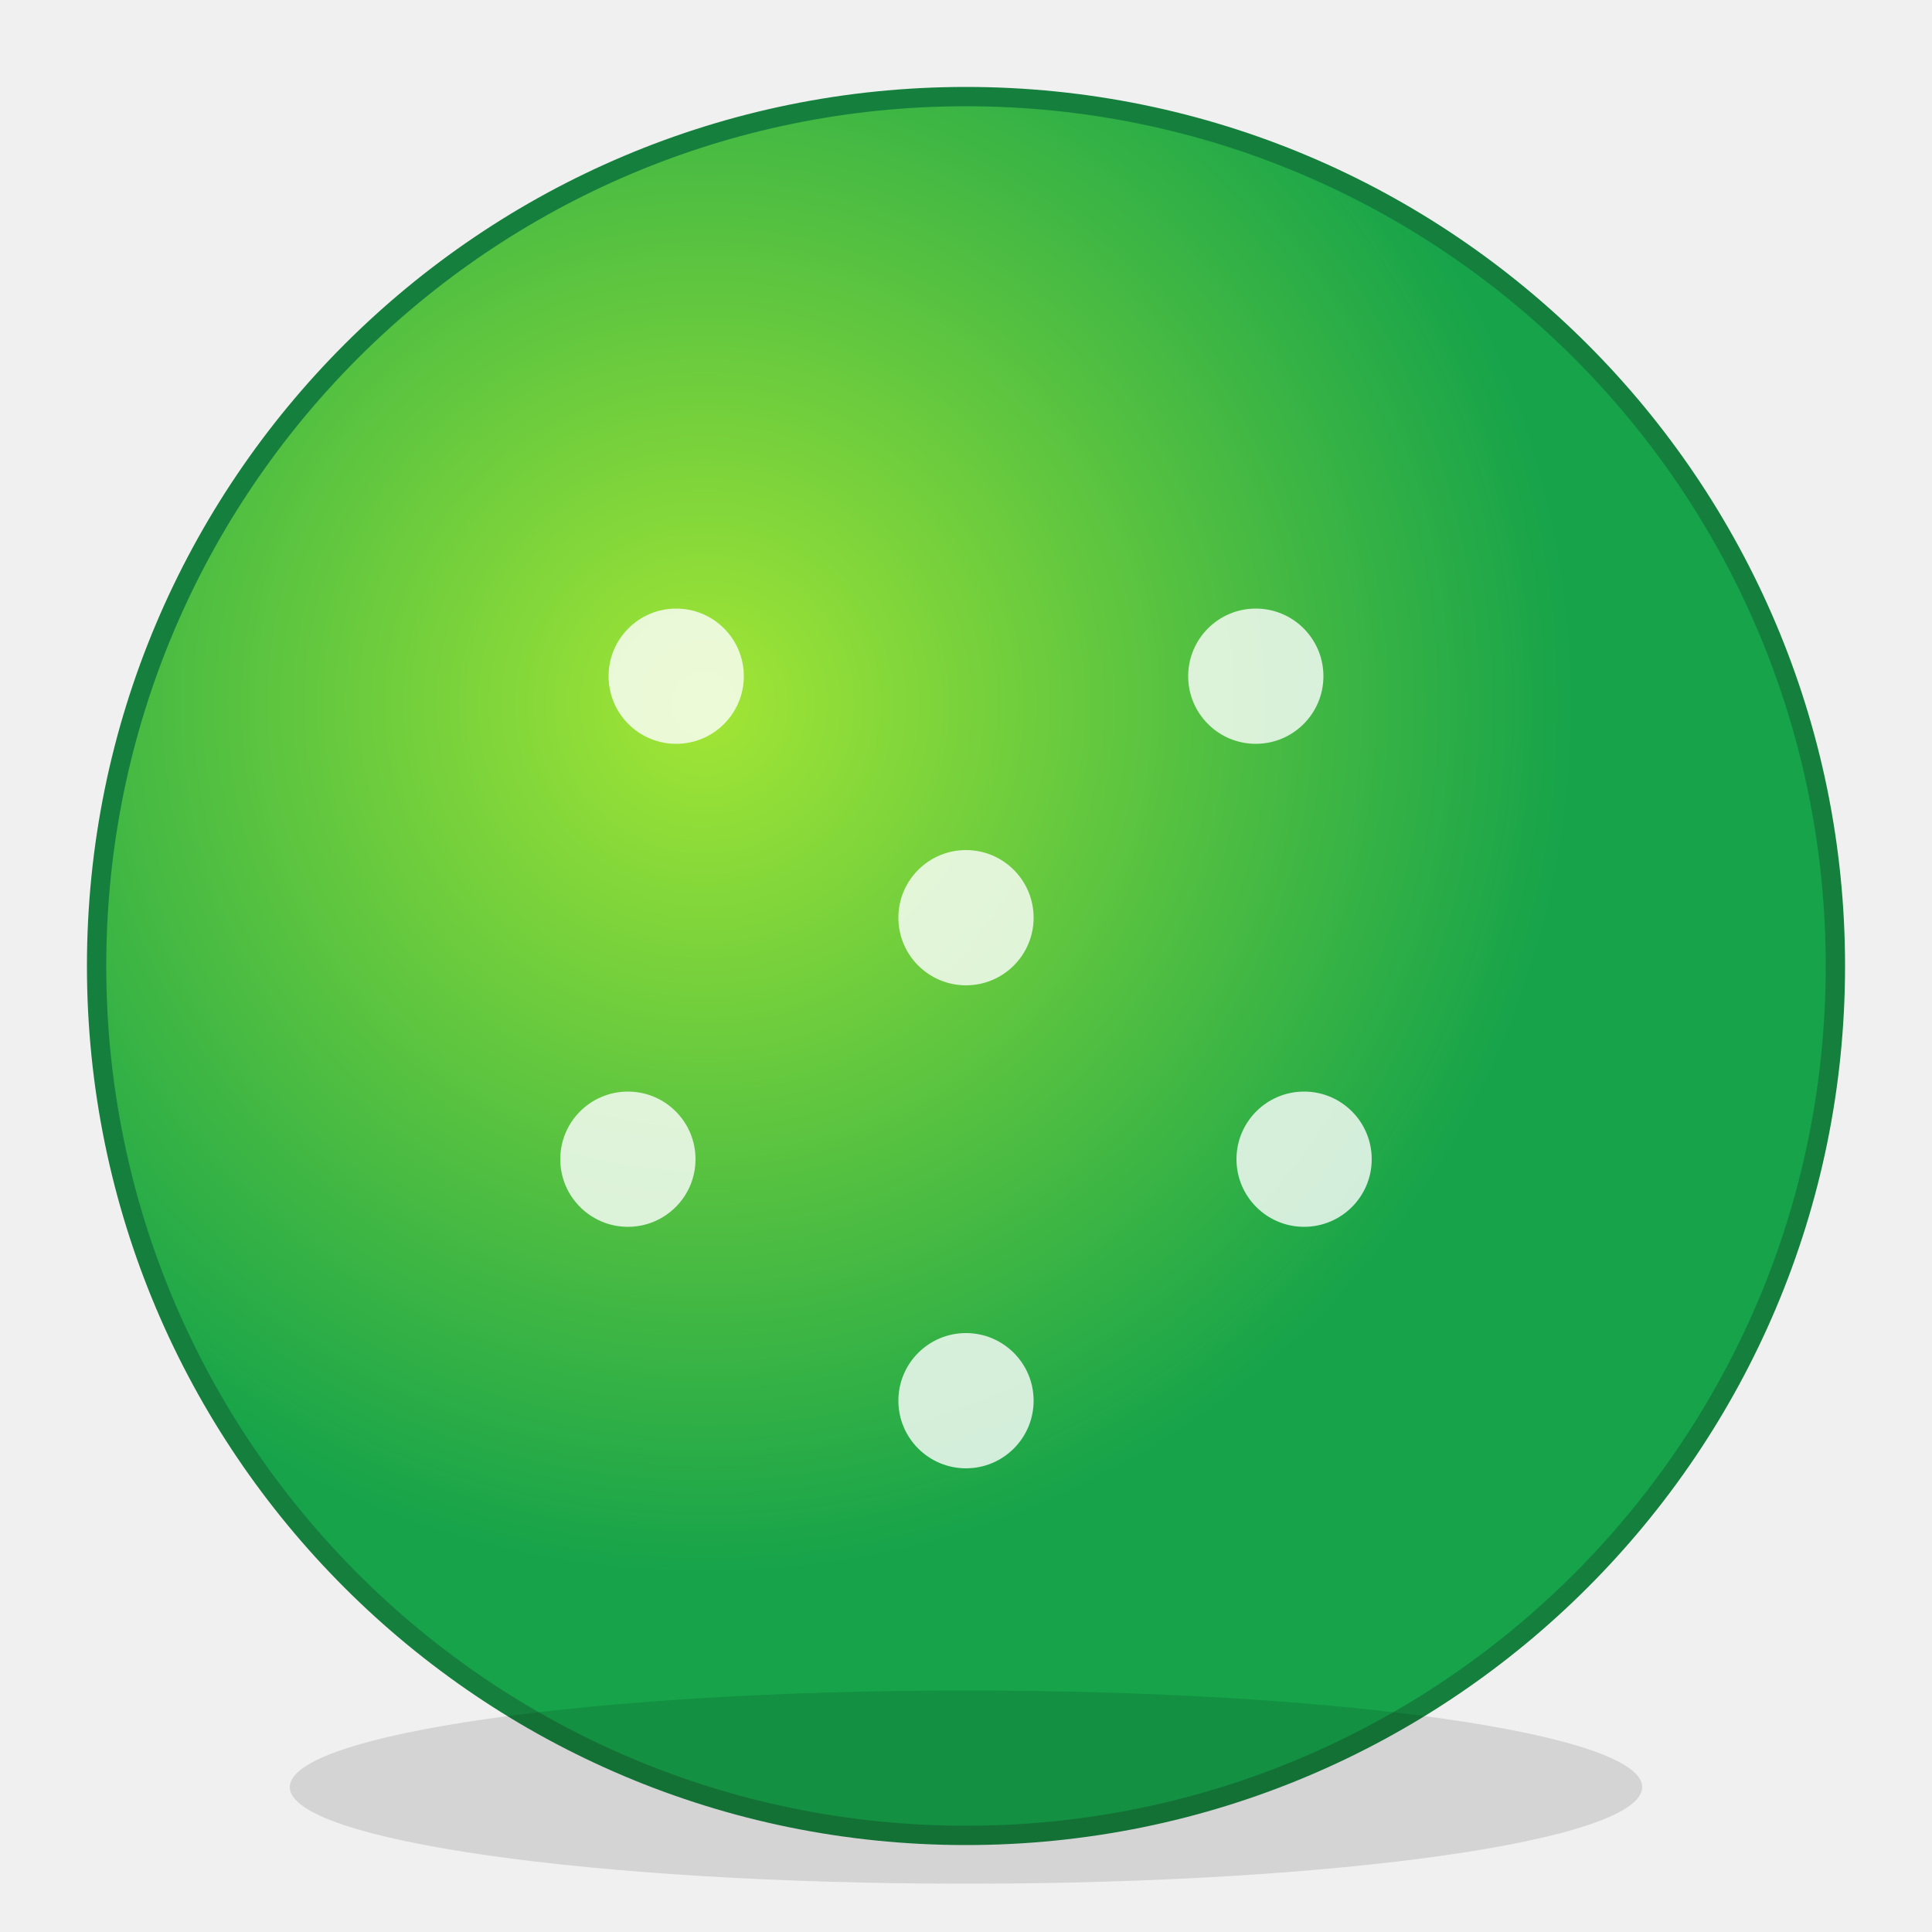
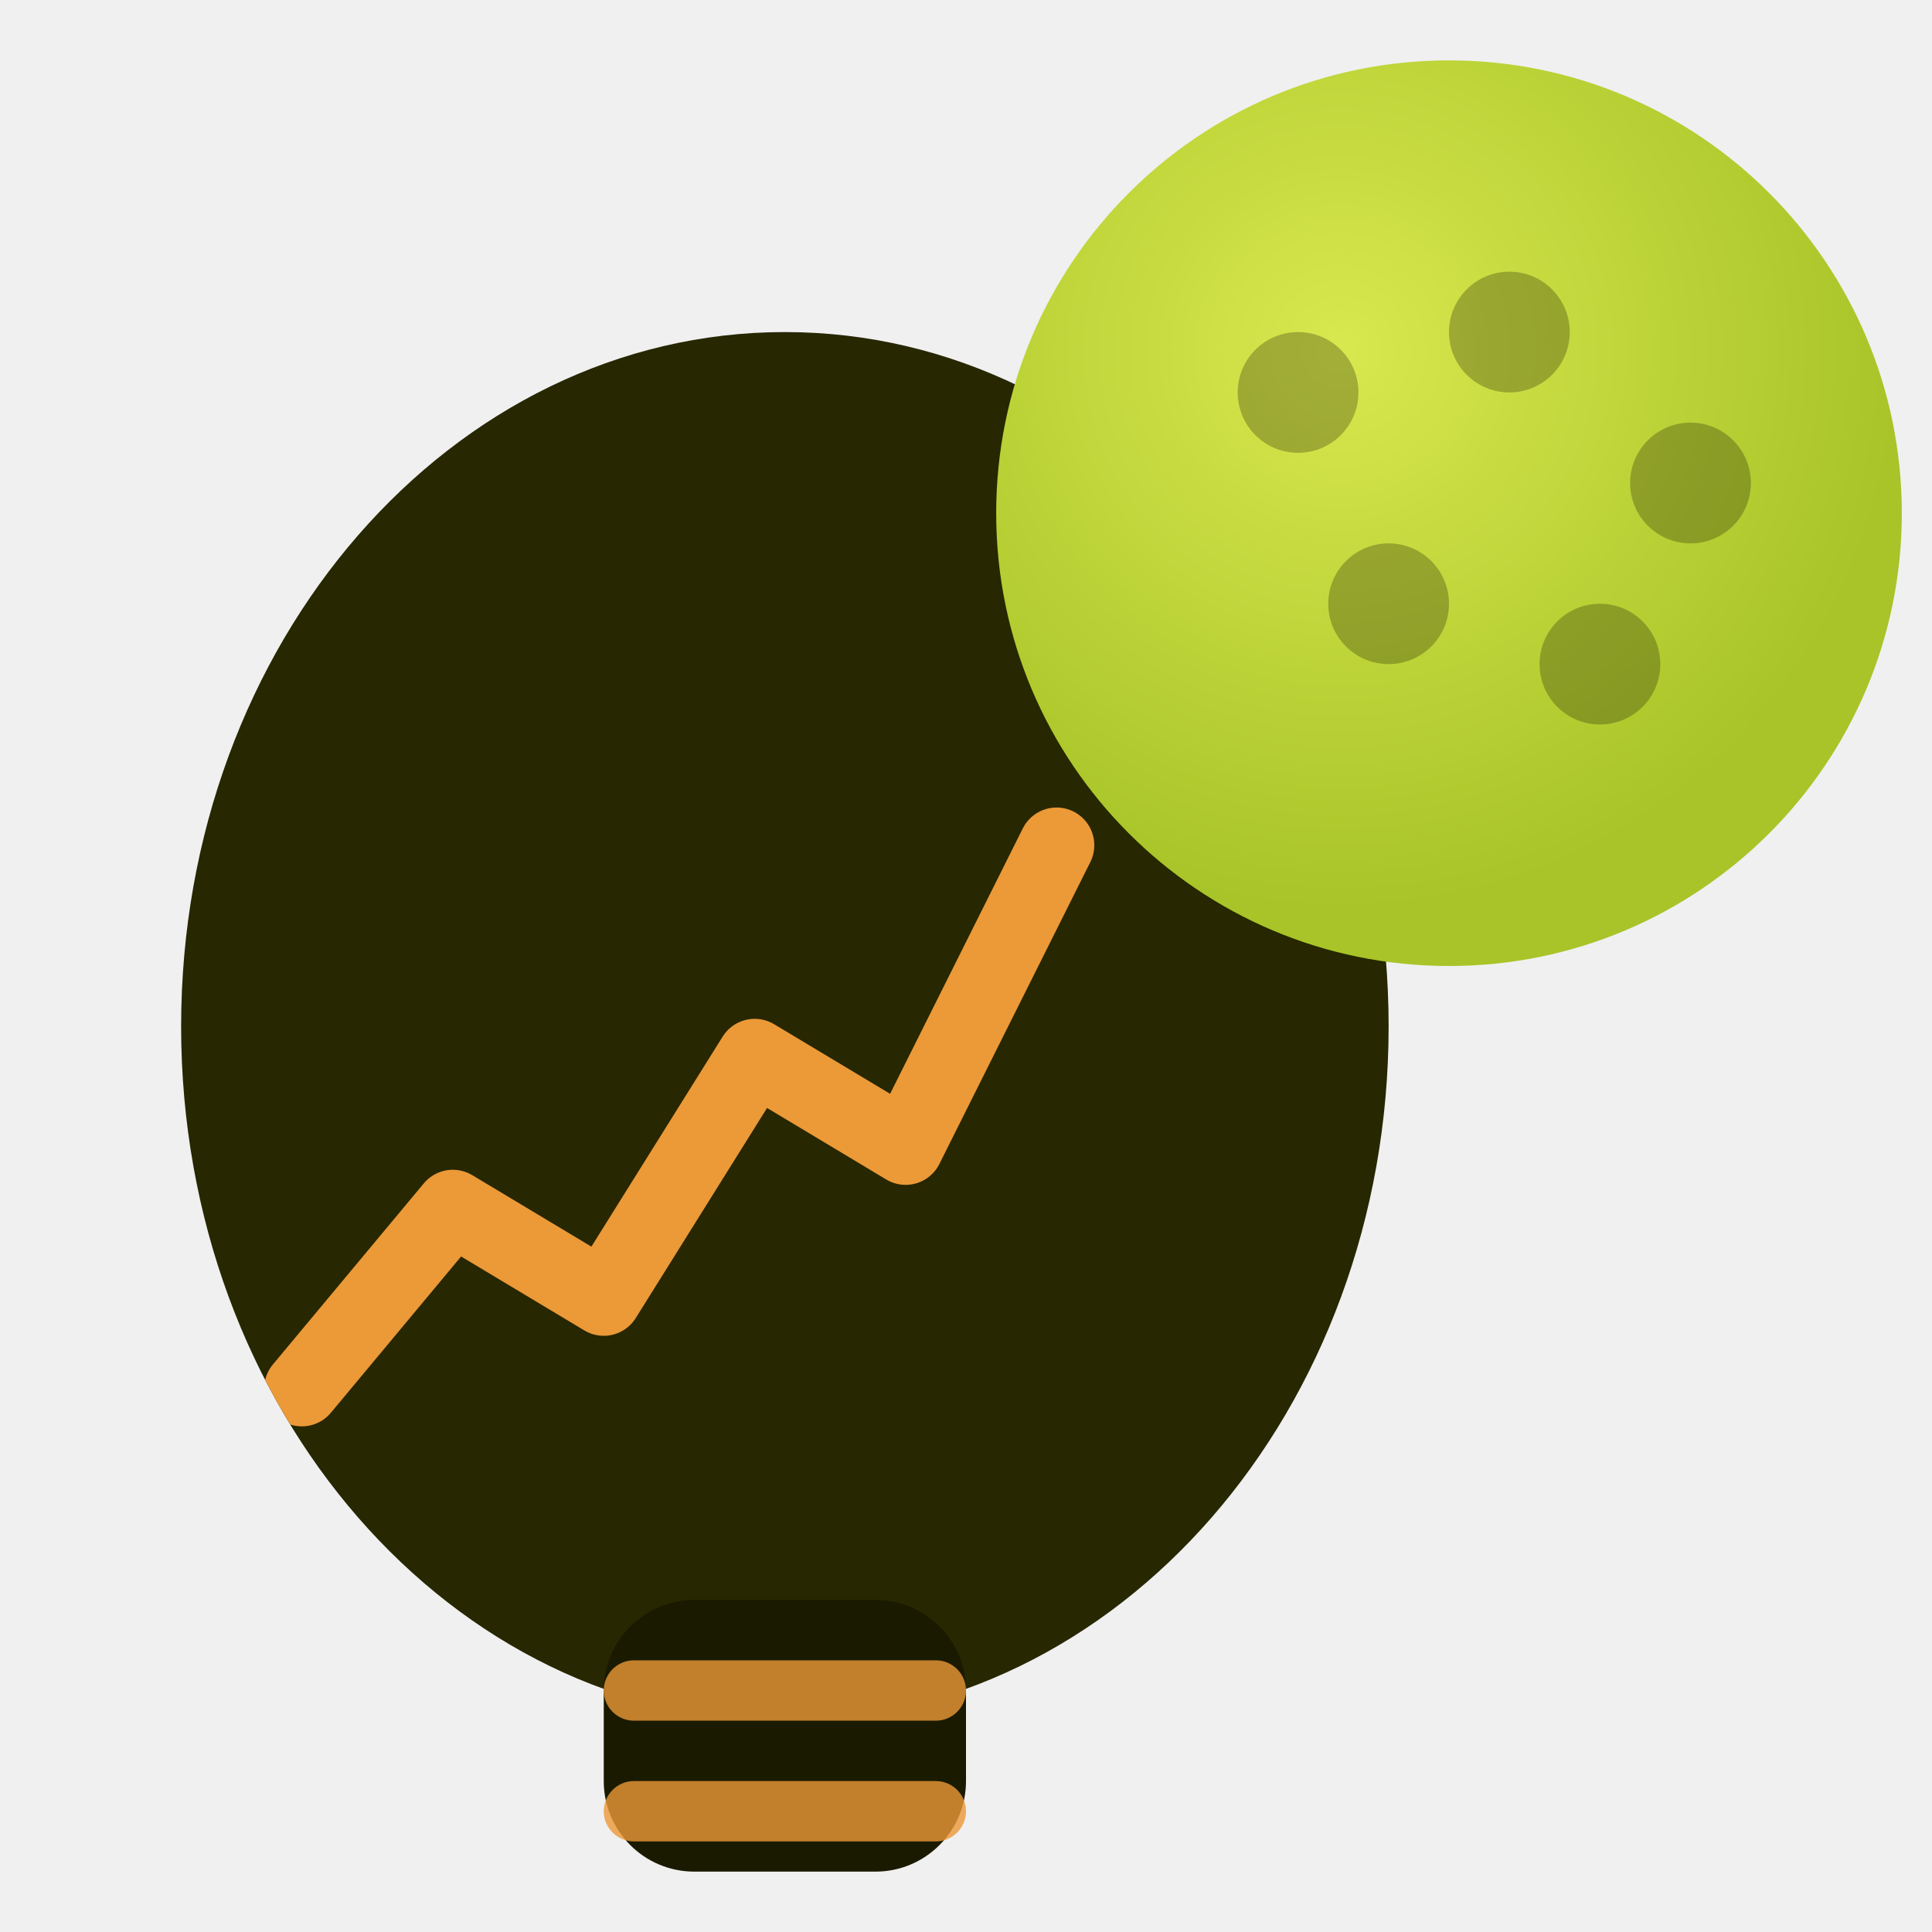
- <svg xmlns="http://www.w3.org/2000/svg" viewBox="0 0 200 200">
+ <svg xmlns="http://www.w3.org/2000/svg" viewBox="0 0 64 64">
  <defs>
-     <radialGradient id="ballGradient" cx="35%" cy="35%">
-       <stop offset="0%" style="stop-color:#a3e635;stop-opacity:1" />
-       <stop offset="100%" style="stop-color:#16a34a;stop-opacity:1" />
+     <radialGradient id="fg-ball" cx="38%" cy="32%" r="62%">
+       <stop offset="0%" stop-color="#D8E84E" />
+       <stop offset="100%" stop-color="#A8C428" />
    </radialGradient>
+     <clipPath id="fc">
+       <ellipse cx="26" cy="34" rx="20" ry="23" />
+     </clipPath>
  </defs>
-   <circle cx="100" cy="100" r="90" fill="url(#ballGradient)" stroke="#15803d" stroke-width="2" />
-   <circle cx="70" cy="70" r="7" fill="white" opacity="0.8" />
-   <circle cx="130" cy="70" r="7" fill="white" opacity="0.8" />
-   <circle cx="100" cy="95" r="7" fill="white" opacity="0.8" />
-   <circle cx="65" cy="120" r="7" fill="white" opacity="0.8" />
-   <circle cx="135" cy="120" r="7" fill="white" opacity="0.8" />
-   <circle cx="100" cy="145" r="7" fill="white" opacity="0.8" />
-   <ellipse cx="100" cy="185" rx="70" ry="10" fill="black" opacity="0.12" />
+   <ellipse cx="26" cy="34" rx="20" ry="23" fill="#272702" />
+   <rect x="20" y="53" width="12" height="9" rx="3" fill="#1a1a00" />
+   <rect x="20" y="55" width="12" height="2" rx="1" fill="#ec9937" opacity="0.8" />
+   <rect x="20" y="59" width="12" height="2" rx="1" fill="#ec9937" opacity="0.8" />
+   <polyline points="10,46 15,40 20,43 25,35 30,38 35,28" stroke="#ec9937" stroke-width="2.5" fill="none" stroke-linecap="round" stroke-linejoin="round" clip-path="url(#fc)" />
+   <circle cx="48" cy="17" r="15" fill="url(#fg-ball)" />
+   <circle cx="43" cy="13" r="2" fill="#1a1a00" opacity="0.28" />
+   <circle cx="50" cy="11" r="2" fill="#1a1a00" opacity="0.28" />
+   <circle cx="56" cy="16" r="2" fill="#1a1a00" opacity="0.28" />
+   <circle cx="46" cy="20" r="2" fill="#1a1a00" opacity="0.28" />
+   <circle cx="53" cy="22" r="2" fill="#1a1a00" opacity="0.28" />
</svg>
